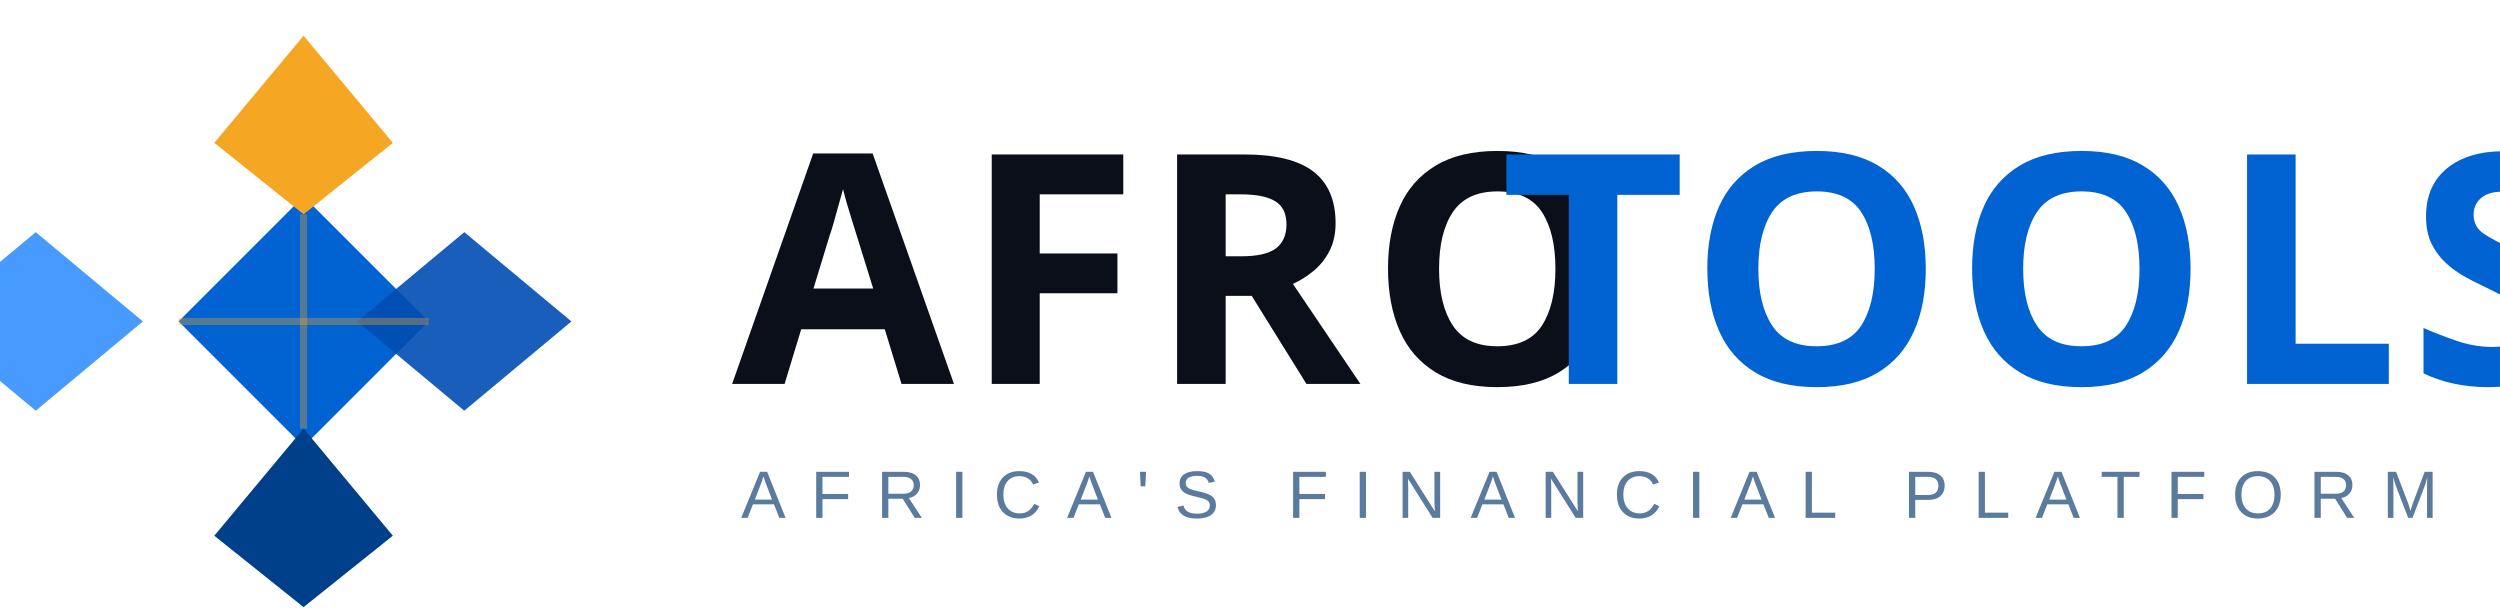
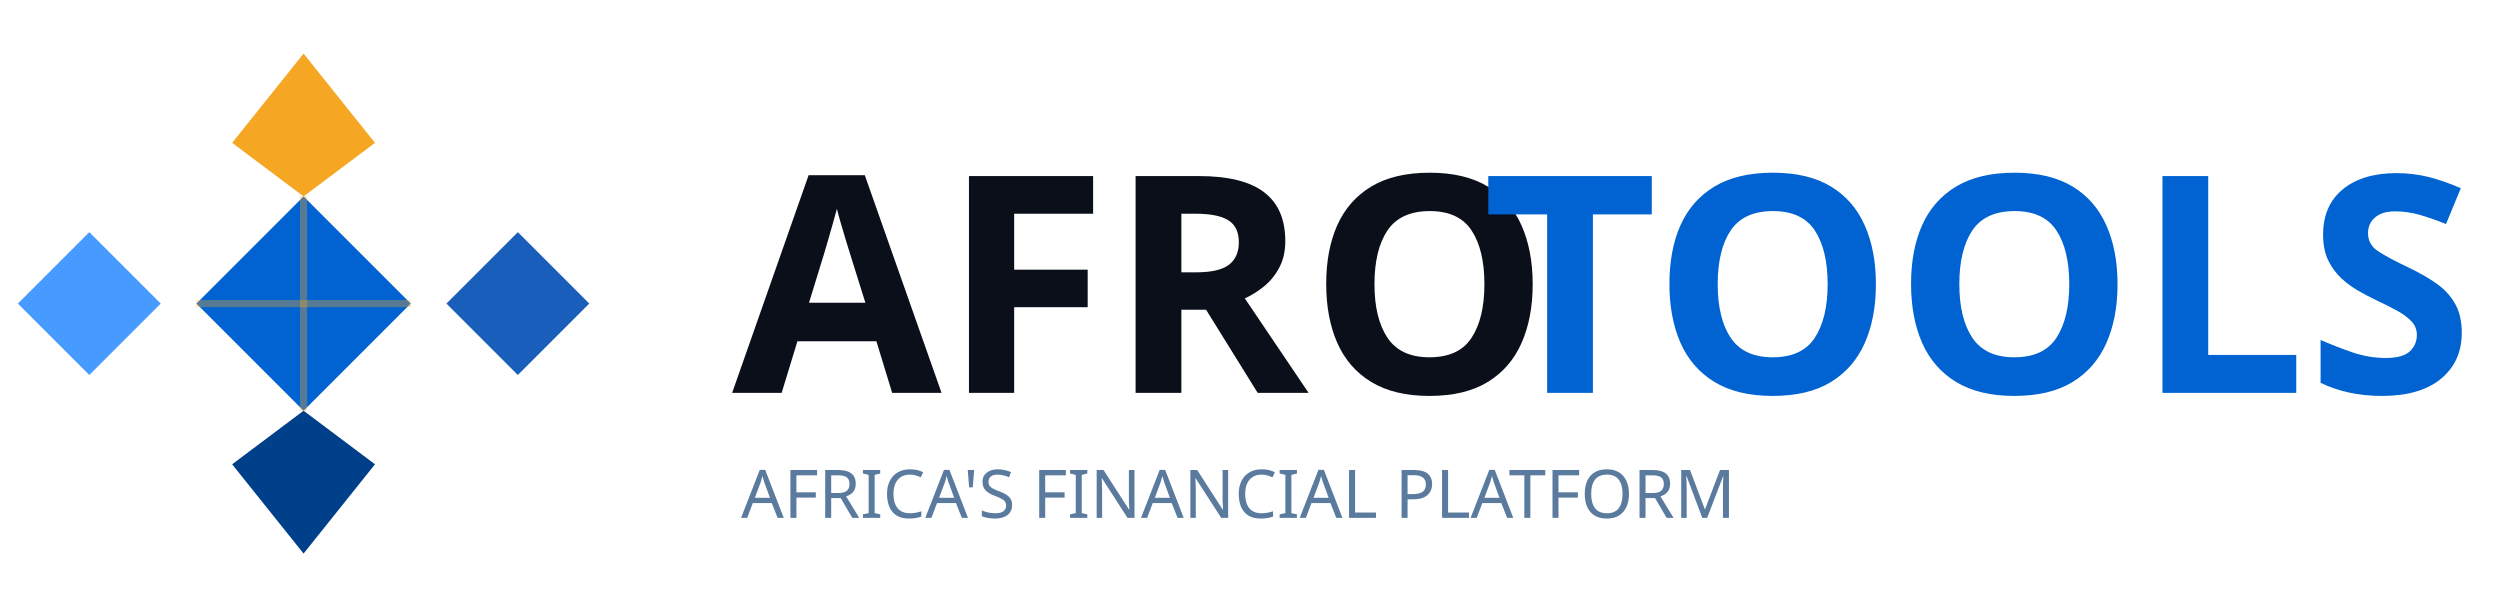
<svg xmlns="http://www.w3.org/2000/svg" viewBox="0 0 280 68" fill="none" role="img" aria-label="AfroTools — Africa's Financial Platform">
  <g id="mark">
-     <polygon points="34,22 48,36 34,50 20,36" fill="#0063D1" />
-     <polygon points="34,4  44,16 34,24 24,16" fill="#F5A623" />
-     <polygon points="34,48 44,60 34,68 24,60" fill="#003F8A" />
-     <polygon points="4,26  16,36 4,46 -8,36" fill="#338FFF" opacity="0.9" />
-     <polygon points="52,26 64,36 52,46 40,36" fill="#004DB3" opacity="0.9" />
-     <line x1="34" y1="24" x2="34" y2="48" stroke="#F5A623" stroke-width="0.8" opacity="0.35" />
-     <line x1="20" y1="36" x2="48" y2="36" stroke="#F5A623" stroke-width="0.8" opacity="0.35" />
+     <polygon points="34,22 46,34 34,46 22,34" fill="#0063D1" />
+     <polygon points="34,6  42,16 34,22 26,16" fill="#F5A623" />
+     <polygon points="34,46 42,52 34,62 26,52" fill="#003F8A" />
+     <polygon points="10,26 18,34 10,42 2,34" fill="#338FFF" opacity="0.9" />
+     <polygon points="58,26 66,34 58,42 50,34" fill="#004DB3" opacity="0.9" />
+     <line x1="34" y1="22" x2="34" y2="46" stroke="#F5A623" stroke-width="0.8" opacity="0.35" />
+     <line x1="22" y1="34" x2="46" y2="34" stroke="#F5A623" stroke-width="0.8" opacity="0.35" />
  </g>
-   <g id="wordmark">
-     <text x="82" y="43" font-family="'Barlow Condensed','Arial Narrow',sans-serif" font-size="36" font-weight="800" letter-spacing="1" fill="#0a0f1a">AFRO</text>
-     <text x="168" y="43" font-family="'Barlow Condensed','Arial Narrow',sans-serif" font-size="36" font-weight="800" letter-spacing="1" fill="#0063D1">TOOLS</text>
-     <text x="83" y="58" font-family="'Barlow','Arial',sans-serif" font-size="7.5" font-weight="400" letter-spacing="2.8" fill="#5A7A9E">AFRICA'S FINANCIAL PLATFORM</text>
+   <g id="wordmark" font-family="'Barlow Condensed','Arial Narrow',system-ui,sans-serif">
+     <text x="82" y="44" font-size="34" font-weight="800" fill="#0a0f1a" textLength="80" lengthAdjust="spacingAndGlyphs">AFRO</text>
+     <text x="166" y="44" font-size="34" font-weight="800" fill="#0063D1" textLength="102" lengthAdjust="spacingAndGlyphs">TOOLS</text>
+     <text x="83" y="58" font-size="7.5" font-weight="400" fill="#5A7A9E" textLength="184" lengthAdjust="spacingAndGlyphs">AFRICA'S FINANCIAL PLATFORM</text>
  </g>
</svg>
